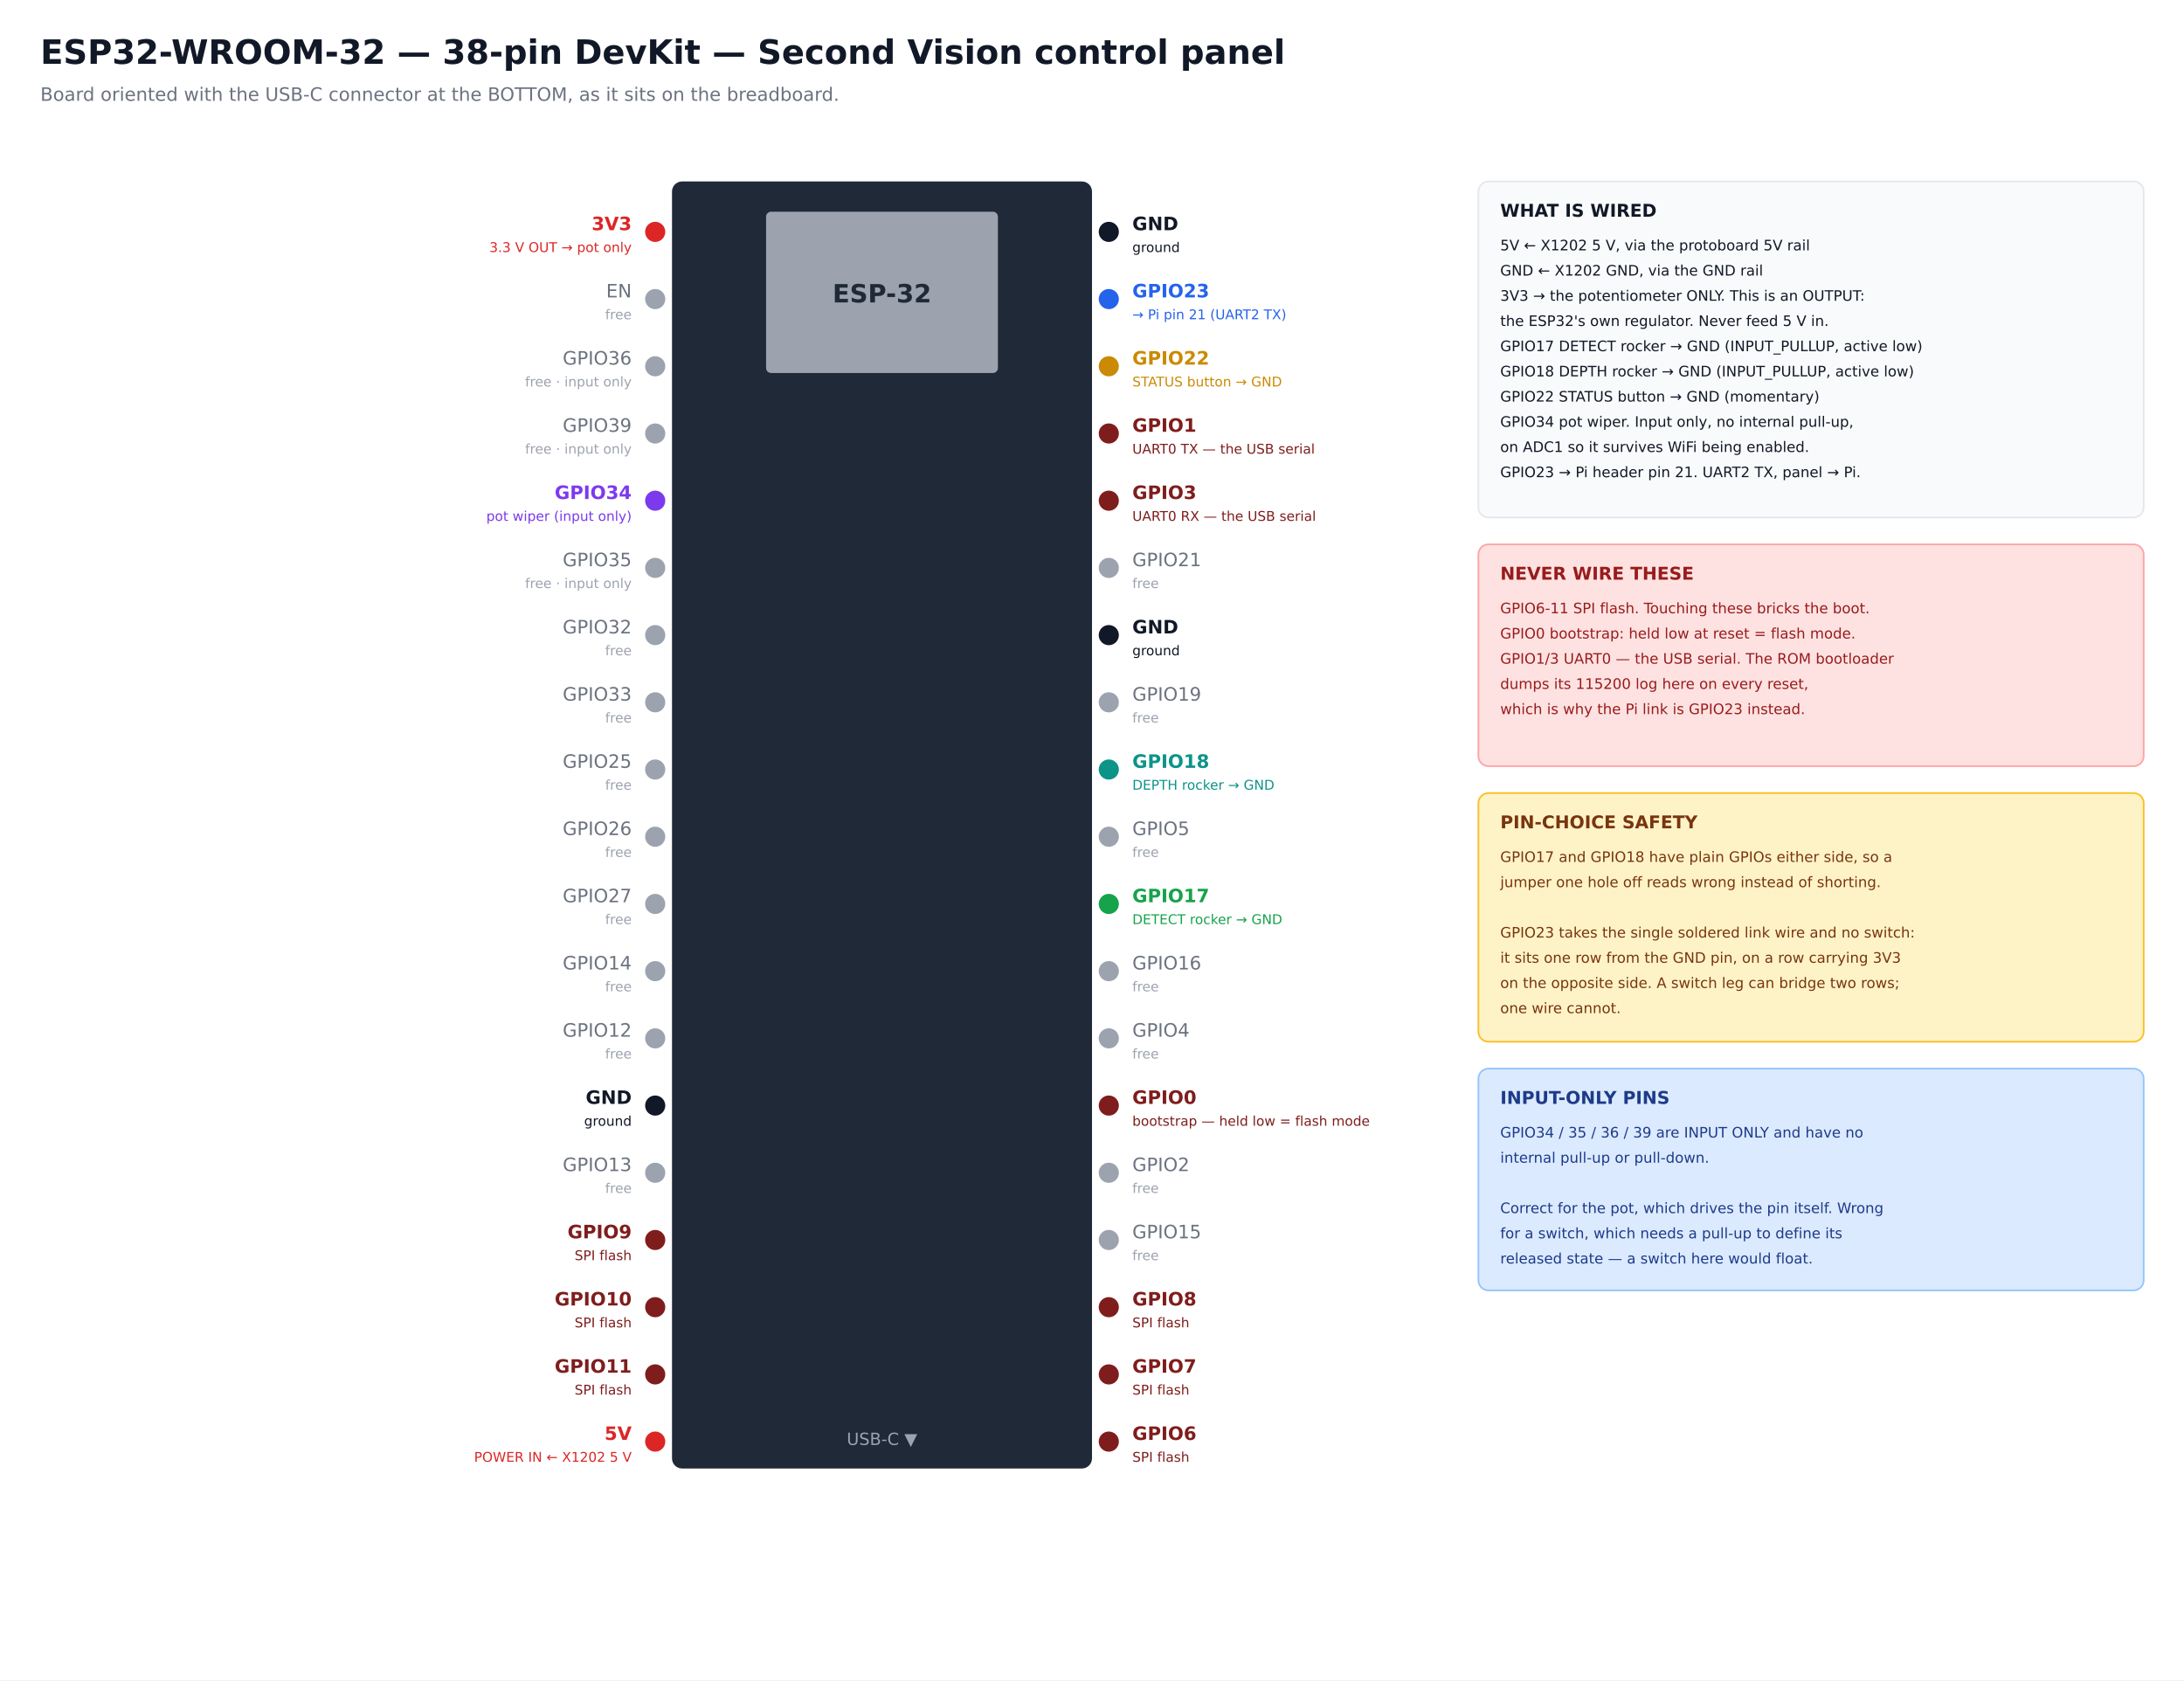
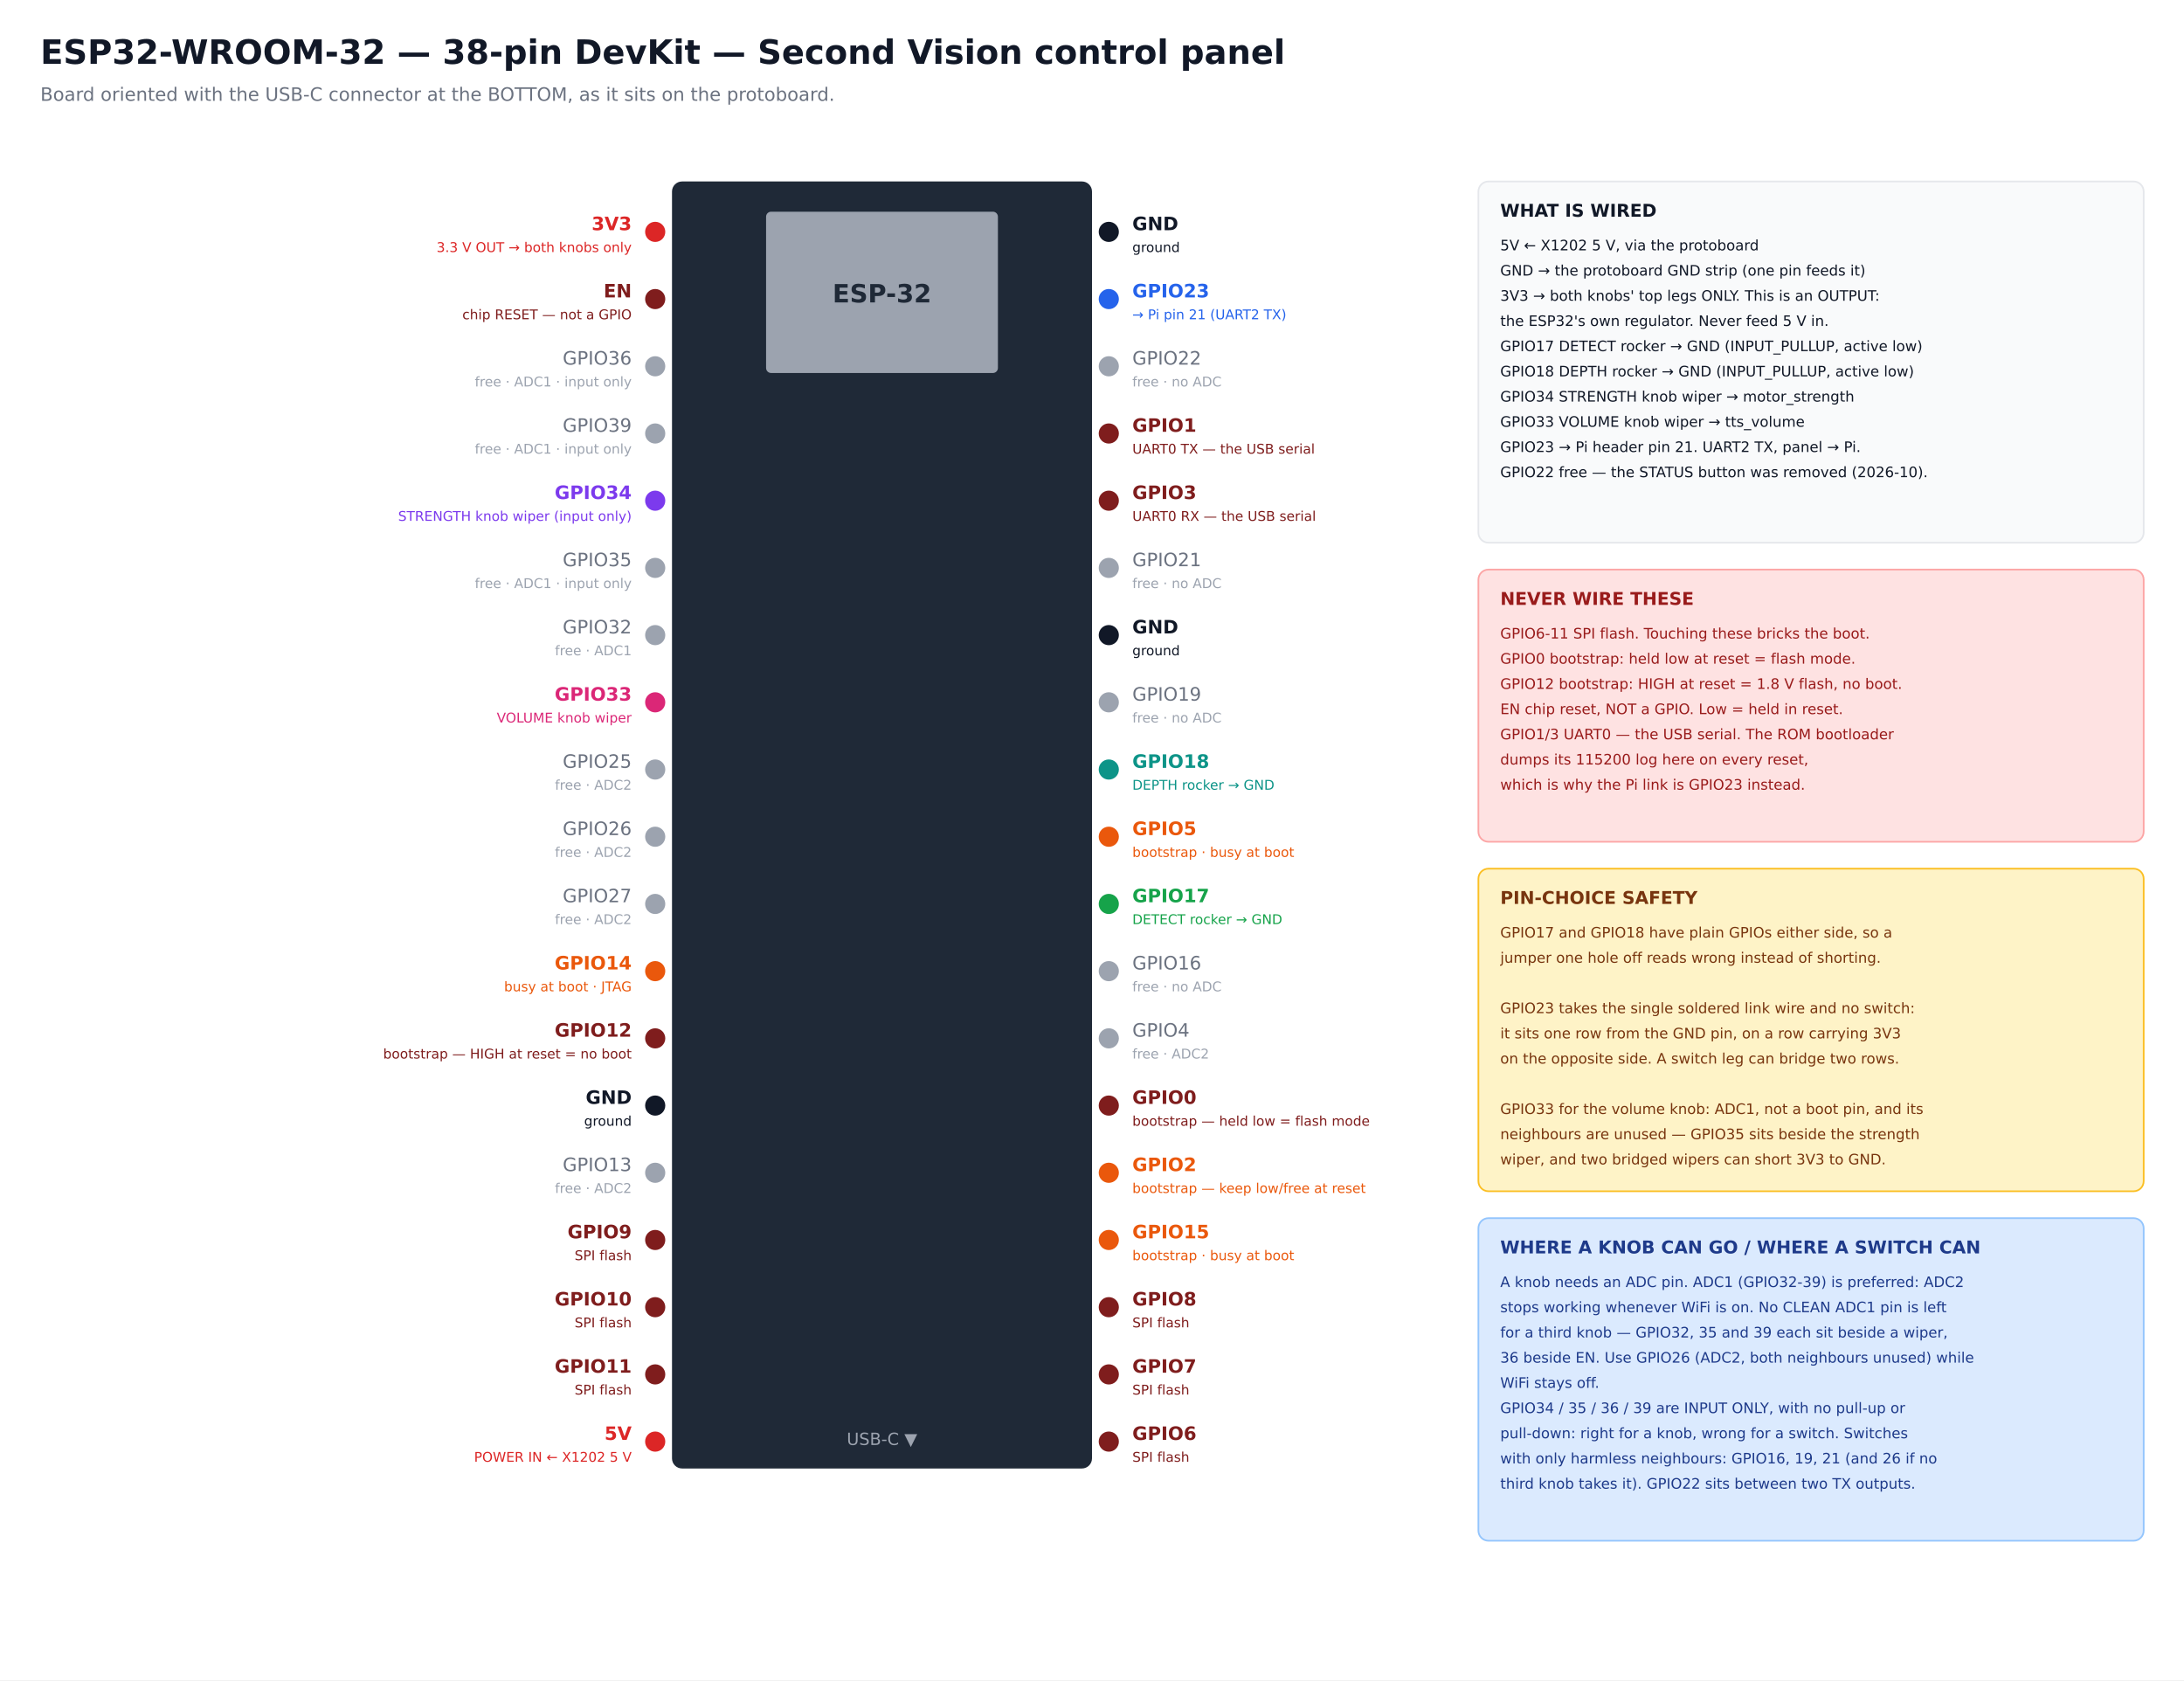
<svg xmlns="http://www.w3.org/2000/svg" width="1300" height="1000" viewBox="0 0 1300 1000" font-family="DejaVu Sans, Arial, sans-serif">
  <rect width="1300" height="1000" fill="#ffffff" />
  <text x="24" y="38" font-size="20" fill="#111827" text-anchor="start" font-weight="bold">ESP32-WROOM-32 — 38-pin DevKit — Second Vision control panel</text>
-   <text x="24" y="60" font-size="11" fill="#6b7280" text-anchor="start" font-weight="normal">Board oriented with the USB-C connector at the BOTTOM, as it sits on the breadboard.</text>
+   <text x="24" y="60" font-size="11" fill="#6b7280" text-anchor="start" font-weight="normal">Board oriented with the USB-C connector at the BOTTOM, as it sits on the protoboard.</text>
  <rect x="400" y="108" width="250" height="766" rx="6" fill="#1f2937" />
  <rect x="456" y="126" width="138" height="96" rx="3" fill="#9ca3af" />
  <text x="525.0" y="180" font-size="15" fill="#1f2937" text-anchor="middle" font-weight="bold">ESP-32</text>
  <text x="525.0" y="860" font-size="10" fill="#9ca3af" text-anchor="middle" font-weight="normal">USB-C  ▼</text>
  <circle cx="390" cy="138" r="6" fill="#dc2626" />
  <text x="376" y="137" font-size="11" fill="#dc2626" text-anchor="end" font-weight="bold">3V3</text>
-   <text x="376" y="150" font-size="8" fill="#dc2626" text-anchor="end" font-weight="normal">3.3 V OUT → pot only</text>
-   <circle cx="390" cy="178" r="6" fill="#9ca3af" />
-   <text x="376" y="177" font-size="11" fill="#6b7280" text-anchor="end" font-weight="normal">EN</text>
-   <text x="376" y="190" font-size="8" fill="#9ca3af" text-anchor="end" font-weight="normal">free</text>
+   <text x="376" y="150" font-size="8" fill="#dc2626" text-anchor="end" font-weight="normal">3.3 V OUT → both knobs only</text>
+   <circle cx="390" cy="178" r="6" fill="#7f1d1d" />
+   <text x="376" y="177" font-size="11" fill="#7f1d1d" text-anchor="end" font-weight="bold">EN</text>
+   <text x="376" y="190" font-size="8" fill="#7f1d1d" text-anchor="end" font-weight="normal">chip RESET — not a GPIO</text>
  <circle cx="390" cy="218" r="6" fill="#9ca3af" />
  <text x="376" y="217" font-size="11" fill="#6b7280" text-anchor="end" font-weight="normal">GPIO36</text>
-   <text x="376" y="230" font-size="8" fill="#9ca3af" text-anchor="end" font-weight="normal">free · input only</text>
+   <text x="376" y="230" font-size="8" fill="#9ca3af" text-anchor="end" font-weight="normal">free · ADC1 · input only</text>
  <circle cx="390" cy="258" r="6" fill="#9ca3af" />
  <text x="376" y="257" font-size="11" fill="#6b7280" text-anchor="end" font-weight="normal">GPIO39</text>
-   <text x="376" y="270" font-size="8" fill="#9ca3af" text-anchor="end" font-weight="normal">free · input only</text>
+   <text x="376" y="270" font-size="8" fill="#9ca3af" text-anchor="end" font-weight="normal">free · ADC1 · input only</text>
  <circle cx="390" cy="298" r="6" fill="#7c3aed" />
  <text x="376" y="297" font-size="11" fill="#7c3aed" text-anchor="end" font-weight="bold">GPIO34</text>
-   <text x="376" y="310" font-size="8" fill="#7c3aed" text-anchor="end" font-weight="normal">pot wiper (input only)</text>
+   <text x="376" y="310" font-size="8" fill="#7c3aed" text-anchor="end" font-weight="normal">STRENGTH knob wiper (input only)</text>
  <circle cx="390" cy="338" r="6" fill="#9ca3af" />
  <text x="376" y="337" font-size="11" fill="#6b7280" text-anchor="end" font-weight="normal">GPIO35</text>
-   <text x="376" y="350" font-size="8" fill="#9ca3af" text-anchor="end" font-weight="normal">free · input only</text>
+   <text x="376" y="350" font-size="8" fill="#9ca3af" text-anchor="end" font-weight="normal">free · ADC1 · input only</text>
  <circle cx="390" cy="378" r="6" fill="#9ca3af" />
  <text x="376" y="377" font-size="11" fill="#6b7280" text-anchor="end" font-weight="normal">GPIO32</text>
-   <text x="376" y="390" font-size="8" fill="#9ca3af" text-anchor="end" font-weight="normal">free</text>
-   <circle cx="390" cy="418" r="6" fill="#9ca3af" />
-   <text x="376" y="417" font-size="11" fill="#6b7280" text-anchor="end" font-weight="normal">GPIO33</text>
-   <text x="376" y="430" font-size="8" fill="#9ca3af" text-anchor="end" font-weight="normal">free</text>
+   <text x="376" y="390" font-size="8" fill="#9ca3af" text-anchor="end" font-weight="normal">free · ADC1</text>
+   <circle cx="390" cy="418" r="6" fill="#db2777" />
+   <text x="376" y="417" font-size="11" fill="#db2777" text-anchor="end" font-weight="bold">GPIO33</text>
+   <text x="376" y="430" font-size="8" fill="#db2777" text-anchor="end" font-weight="normal">VOLUME knob wiper</text>
  <circle cx="390" cy="458" r="6" fill="#9ca3af" />
  <text x="376" y="457" font-size="11" fill="#6b7280" text-anchor="end" font-weight="normal">GPIO25</text>
-   <text x="376" y="470" font-size="8" fill="#9ca3af" text-anchor="end" font-weight="normal">free</text>
+   <text x="376" y="470" font-size="8" fill="#9ca3af" text-anchor="end" font-weight="normal">free · ADC2</text>
  <circle cx="390" cy="498" r="6" fill="#9ca3af" />
  <text x="376" y="497" font-size="11" fill="#6b7280" text-anchor="end" font-weight="normal">GPIO26</text>
-   <text x="376" y="510" font-size="8" fill="#9ca3af" text-anchor="end" font-weight="normal">free</text>
+   <text x="376" y="510" font-size="8" fill="#9ca3af" text-anchor="end" font-weight="normal">free · ADC2</text>
  <circle cx="390" cy="538" r="6" fill="#9ca3af" />
  <text x="376" y="537" font-size="11" fill="#6b7280" text-anchor="end" font-weight="normal">GPIO27</text>
-   <text x="376" y="550" font-size="8" fill="#9ca3af" text-anchor="end" font-weight="normal">free</text>
-   <circle cx="390" cy="578" r="6" fill="#9ca3af" />
-   <text x="376" y="577" font-size="11" fill="#6b7280" text-anchor="end" font-weight="normal">GPIO14</text>
-   <text x="376" y="590" font-size="8" fill="#9ca3af" text-anchor="end" font-weight="normal">free</text>
-   <circle cx="390" cy="618" r="6" fill="#9ca3af" />
-   <text x="376" y="617" font-size="11" fill="#6b7280" text-anchor="end" font-weight="normal">GPIO12</text>
-   <text x="376" y="630" font-size="8" fill="#9ca3af" text-anchor="end" font-weight="normal">free</text>
+   <text x="376" y="550" font-size="8" fill="#9ca3af" text-anchor="end" font-weight="normal">free · ADC2</text>
+   <circle cx="390" cy="578" r="6" fill="#ea580c" />
+   <text x="376" y="577" font-size="11" fill="#ea580c" text-anchor="end" font-weight="bold">GPIO14</text>
+   <text x="376" y="590" font-size="8" fill="#ea580c" text-anchor="end" font-weight="normal">busy at boot · JTAG</text>
+   <circle cx="390" cy="618" r="6" fill="#7f1d1d" />
+   <text x="376" y="617" font-size="11" fill="#7f1d1d" text-anchor="end" font-weight="bold">GPIO12</text>
+   <text x="376" y="630" font-size="8" fill="#7f1d1d" text-anchor="end" font-weight="normal">bootstrap — HIGH at reset = no boot</text>
  <circle cx="390" cy="658" r="6" fill="#111827" />
  <text x="376" y="657" font-size="11" fill="#111827" text-anchor="end" font-weight="bold">GND</text>
  <text x="376" y="670" font-size="8" fill="#111827" text-anchor="end" font-weight="normal">ground</text>
  <circle cx="390" cy="698" r="6" fill="#9ca3af" />
  <text x="376" y="697" font-size="11" fill="#6b7280" text-anchor="end" font-weight="normal">GPIO13</text>
-   <text x="376" y="710" font-size="8" fill="#9ca3af" text-anchor="end" font-weight="normal">free</text>
+   <text x="376" y="710" font-size="8" fill="#9ca3af" text-anchor="end" font-weight="normal">free · ADC2</text>
  <circle cx="390" cy="738" r="6" fill="#7f1d1d" />
  <text x="376" y="737" font-size="11" fill="#7f1d1d" text-anchor="end" font-weight="bold">GPIO9</text>
  <text x="376" y="750" font-size="8" fill="#7f1d1d" text-anchor="end" font-weight="normal">SPI flash</text>
  <circle cx="390" cy="778" r="6" fill="#7f1d1d" />
  <text x="376" y="777" font-size="11" fill="#7f1d1d" text-anchor="end" font-weight="bold">GPIO10</text>
  <text x="376" y="790" font-size="8" fill="#7f1d1d" text-anchor="end" font-weight="normal">SPI flash</text>
  <circle cx="390" cy="818" r="6" fill="#7f1d1d" />
  <text x="376" y="817" font-size="11" fill="#7f1d1d" text-anchor="end" font-weight="bold">GPIO11</text>
  <text x="376" y="830" font-size="8" fill="#7f1d1d" text-anchor="end" font-weight="normal">SPI flash</text>
  <circle cx="390" cy="858" r="6" fill="#dc2626" />
  <text x="376" y="857" font-size="11" fill="#dc2626" text-anchor="end" font-weight="bold">5V</text>
  <text x="376" y="870" font-size="8" fill="#dc2626" text-anchor="end" font-weight="normal">POWER IN  ← X1202 5 V</text>
  <circle cx="660" cy="138" r="6" fill="#111827" />
  <text x="674" y="137" font-size="11" fill="#111827" text-anchor="start" font-weight="bold">GND</text>
  <text x="674" y="150" font-size="8" fill="#111827" text-anchor="start" font-weight="normal">ground</text>
  <circle cx="660" cy="178" r="6" fill="#2563eb" />
  <text x="674" y="177" font-size="11" fill="#2563eb" text-anchor="start" font-weight="bold">GPIO23</text>
  <text x="674" y="190" font-size="8" fill="#2563eb" text-anchor="start" font-weight="normal">→ Pi pin 21  (UART2 TX)</text>
-   <circle cx="660" cy="218" r="6" fill="#ca8a04" />
-   <text x="674" y="217" font-size="11" fill="#ca8a04" text-anchor="start" font-weight="bold">GPIO22</text>
-   <text x="674" y="230" font-size="8" fill="#ca8a04" text-anchor="start" font-weight="normal">STATUS button → GND</text>
+   <circle cx="660" cy="218" r="6" fill="#9ca3af" />
+   <text x="674" y="217" font-size="11" fill="#6b7280" text-anchor="start" font-weight="normal">GPIO22</text>
+   <text x="674" y="230" font-size="8" fill="#9ca3af" text-anchor="start" font-weight="normal">free · no ADC</text>
  <circle cx="660" cy="258" r="6" fill="#7f1d1d" />
  <text x="674" y="257" font-size="11" fill="#7f1d1d" text-anchor="start" font-weight="bold">GPIO1</text>
  <text x="674" y="270" font-size="8" fill="#7f1d1d" text-anchor="start" font-weight="normal">UART0 TX — the USB serial</text>
  <circle cx="660" cy="298" r="6" fill="#7f1d1d" />
  <text x="674" y="297" font-size="11" fill="#7f1d1d" text-anchor="start" font-weight="bold">GPIO3</text>
  <text x="674" y="310" font-size="8" fill="#7f1d1d" text-anchor="start" font-weight="normal">UART0 RX — the USB serial</text>
  <circle cx="660" cy="338" r="6" fill="#9ca3af" />
  <text x="674" y="337" font-size="11" fill="#6b7280" text-anchor="start" font-weight="normal">GPIO21</text>
-   <text x="674" y="350" font-size="8" fill="#9ca3af" text-anchor="start" font-weight="normal">free</text>
+   <text x="674" y="350" font-size="8" fill="#9ca3af" text-anchor="start" font-weight="normal">free · no ADC</text>
  <circle cx="660" cy="378" r="6" fill="#111827" />
  <text x="674" y="377" font-size="11" fill="#111827" text-anchor="start" font-weight="bold">GND</text>
  <text x="674" y="390" font-size="8" fill="#111827" text-anchor="start" font-weight="normal">ground</text>
  <circle cx="660" cy="418" r="6" fill="#9ca3af" />
  <text x="674" y="417" font-size="11" fill="#6b7280" text-anchor="start" font-weight="normal">GPIO19</text>
-   <text x="674" y="430" font-size="8" fill="#9ca3af" text-anchor="start" font-weight="normal">free</text>
+   <text x="674" y="430" font-size="8" fill="#9ca3af" text-anchor="start" font-weight="normal">free · no ADC</text>
  <circle cx="660" cy="458" r="6" fill="#0d9488" />
  <text x="674" y="457" font-size="11" fill="#0d9488" text-anchor="start" font-weight="bold">GPIO18</text>
  <text x="674" y="470" font-size="8" fill="#0d9488" text-anchor="start" font-weight="normal">DEPTH rocker → GND</text>
-   <circle cx="660" cy="498" r="6" fill="#9ca3af" />
-   <text x="674" y="497" font-size="11" fill="#6b7280" text-anchor="start" font-weight="normal">GPIO5</text>
-   <text x="674" y="510" font-size="8" fill="#9ca3af" text-anchor="start" font-weight="normal">free</text>
+   <circle cx="660" cy="498" r="6" fill="#ea580c" />
+   <text x="674" y="497" font-size="11" fill="#ea580c" text-anchor="start" font-weight="bold">GPIO5</text>
+   <text x="674" y="510" font-size="8" fill="#ea580c" text-anchor="start" font-weight="normal">bootstrap · busy at boot</text>
  <circle cx="660" cy="538" r="6" fill="#16a34a" />
  <text x="674" y="537" font-size="11" fill="#16a34a" text-anchor="start" font-weight="bold">GPIO17</text>
  <text x="674" y="550" font-size="8" fill="#16a34a" text-anchor="start" font-weight="normal">DETECT rocker → GND</text>
  <circle cx="660" cy="578" r="6" fill="#9ca3af" />
  <text x="674" y="577" font-size="11" fill="#6b7280" text-anchor="start" font-weight="normal">GPIO16</text>
-   <text x="674" y="590" font-size="8" fill="#9ca3af" text-anchor="start" font-weight="normal">free</text>
+   <text x="674" y="590" font-size="8" fill="#9ca3af" text-anchor="start" font-weight="normal">free · no ADC</text>
  <circle cx="660" cy="618" r="6" fill="#9ca3af" />
  <text x="674" y="617" font-size="11" fill="#6b7280" text-anchor="start" font-weight="normal">GPIO4</text>
-   <text x="674" y="630" font-size="8" fill="#9ca3af" text-anchor="start" font-weight="normal">free</text>
+   <text x="674" y="630" font-size="8" fill="#9ca3af" text-anchor="start" font-weight="normal">free · ADC2</text>
  <circle cx="660" cy="658" r="6" fill="#7f1d1d" />
  <text x="674" y="657" font-size="11" fill="#7f1d1d" text-anchor="start" font-weight="bold">GPIO0</text>
  <text x="674" y="670" font-size="8" fill="#7f1d1d" text-anchor="start" font-weight="normal">bootstrap — held low = flash mode</text>
-   <circle cx="660" cy="698" r="6" fill="#9ca3af" />
-   <text x="674" y="697" font-size="11" fill="#6b7280" text-anchor="start" font-weight="normal">GPIO2</text>
-   <text x="674" y="710" font-size="8" fill="#9ca3af" text-anchor="start" font-weight="normal">free</text>
-   <circle cx="660" cy="738" r="6" fill="#9ca3af" />
-   <text x="674" y="737" font-size="11" fill="#6b7280" text-anchor="start" font-weight="normal">GPIO15</text>
-   <text x="674" y="750" font-size="8" fill="#9ca3af" text-anchor="start" font-weight="normal">free</text>
+   <circle cx="660" cy="698" r="6" fill="#ea580c" />
+   <text x="674" y="697" font-size="11" fill="#ea580c" text-anchor="start" font-weight="bold">GPIO2</text>
+   <text x="674" y="710" font-size="8" fill="#ea580c" text-anchor="start" font-weight="normal">bootstrap — keep low/free at reset</text>
+   <circle cx="660" cy="738" r="6" fill="#ea580c" />
+   <text x="674" y="737" font-size="11" fill="#ea580c" text-anchor="start" font-weight="bold">GPIO15</text>
+   <text x="674" y="750" font-size="8" fill="#ea580c" text-anchor="start" font-weight="normal">bootstrap · busy at boot</text>
  <circle cx="660" cy="778" r="6" fill="#7f1d1d" />
  <text x="674" y="777" font-size="11" fill="#7f1d1d" text-anchor="start" font-weight="bold">GPIO8</text>
  <text x="674" y="790" font-size="8" fill="#7f1d1d" text-anchor="start" font-weight="normal">SPI flash</text>
  <circle cx="660" cy="818" r="6" fill="#7f1d1d" />
  <text x="674" y="817" font-size="11" fill="#7f1d1d" text-anchor="start" font-weight="bold">GPIO7</text>
  <text x="674" y="830" font-size="8" fill="#7f1d1d" text-anchor="start" font-weight="normal">SPI flash</text>
  <circle cx="660" cy="858" r="6" fill="#7f1d1d" />
  <text x="674" y="857" font-size="11" fill="#7f1d1d" text-anchor="start" font-weight="bold">GPIO6</text>
  <text x="674" y="870" font-size="8" fill="#7f1d1d" text-anchor="start" font-weight="normal">SPI flash</text>
-   <rect x="880" y="108" width="396" height="200" rx="6" fill="#f9fafb" stroke="#e5e7eb" />
+   <rect x="880" y="108" width="396" height="215" rx="6" fill="#f9fafb" stroke="#e5e7eb" />
  <text x="893" y="129" font-size="10.5" fill="#111827" text-anchor="start" font-weight="bold">WHAT IS WIRED</text>
-   <text x="893" y="149" font-size="8.6" fill="#111827" text-anchor="start" font-weight="normal">5V      ← X1202 5 V, via the protoboard 5V rail</text>
-   <text x="893" y="164" font-size="8.6" fill="#111827" text-anchor="start" font-weight="normal">GND     ← X1202 GND, via the GND rail</text>
-   <text x="893" y="179" font-size="8.6" fill="#111827" text-anchor="start" font-weight="normal">3V3     → the potentiometer ONLY. This is an OUTPUT:</text>
+   <text x="893" y="149" font-size="8.6" fill="#111827" text-anchor="start" font-weight="normal">5V      ← X1202 5 V, via the protoboard</text>
+   <text x="893" y="164" font-size="8.6" fill="#111827" text-anchor="start" font-weight="normal">GND     → the protoboard GND strip (one pin feeds it)</text>
+   <text x="893" y="179" font-size="8.6" fill="#111827" text-anchor="start" font-weight="normal">3V3     → both knobs' top legs ONLY. This is an OUTPUT:</text>
  <text x="893" y="194" font-size="8.6" fill="#111827" text-anchor="start" font-weight="normal">          the ESP32's own regulator. Never feed 5 V in.</text>
  <text x="893" y="209" font-size="8.6" fill="#111827" text-anchor="start" font-weight="normal">GPIO17  DETECT rocker → GND   (INPUT_PULLUP, active low)</text>
  <text x="893" y="224" font-size="8.6" fill="#111827" text-anchor="start" font-weight="normal">GPIO18  DEPTH rocker  → GND   (INPUT_PULLUP, active low)</text>
-   <text x="893" y="239" font-size="8.6" fill="#111827" text-anchor="start" font-weight="normal">GPIO22  STATUS button → GND   (momentary)</text>
-   <text x="893" y="254" font-size="8.6" fill="#111827" text-anchor="start" font-weight="normal">GPIO34  pot wiper. Input only, no internal pull-up,</text>
-   <text x="893" y="269" font-size="8.6" fill="#111827" text-anchor="start" font-weight="normal">          on ADC1 so it survives WiFi being enabled.</text>
-   <text x="893" y="284" font-size="8.6" fill="#111827" text-anchor="start" font-weight="normal">GPIO23  → Pi header pin 21. UART2 TX, panel → Pi.</text>
-   <rect x="880" y="324" width="396" height="132" rx="6" fill="#fee2e2" stroke="#fca5a5" />
-   <text x="893" y="345" font-size="10.5" fill="#991b1b" text-anchor="start" font-weight="bold">NEVER WIRE THESE</text>
-   <text x="893" y="365" font-size="8.6" fill="#991b1b" text-anchor="start" font-weight="normal">GPIO6-11   SPI flash. Touching these bricks the boot.</text>
-   <text x="893" y="380" font-size="8.6" fill="#991b1b" text-anchor="start" font-weight="normal">GPIO0      bootstrap: held low at reset = flash mode.</text>
-   <text x="893" y="395" font-size="8.6" fill="#991b1b" text-anchor="start" font-weight="normal">GPIO1/3    UART0 — the USB serial. The ROM bootloader</text>
-   <text x="893" y="410" font-size="8.6" fill="#991b1b" text-anchor="start" font-weight="normal">           dumps its 115200 log here on every reset,</text>
-   <text x="893" y="425" font-size="8.6" fill="#991b1b" text-anchor="start" font-weight="normal">           which is why the Pi link is GPIO23 instead.</text>
-   <rect x="880" y="472" width="396" height="148" rx="6" fill="#fef3c7" stroke="#fbbf24" />
-   <text x="893" y="493" font-size="10.5" fill="#78350f" text-anchor="start" font-weight="bold">PIN-CHOICE SAFETY</text>
-   <text x="893" y="513" font-size="8.6" fill="#78350f" text-anchor="start" font-weight="normal">GPIO17 and GPIO18 have plain GPIOs either side, so a</text>
-   <text x="893" y="528" font-size="8.6" fill="#78350f" text-anchor="start" font-weight="normal">jumper one hole off reads wrong instead of shorting.</text>
-   <text x="893" y="543" font-size="8.6" fill="#78350f" text-anchor="start" font-weight="normal" />
-   <text x="893" y="558" font-size="8.6" fill="#78350f" text-anchor="start" font-weight="normal">GPIO23 takes the single soldered link wire and no switch:</text>
-   <text x="893" y="573" font-size="8.6" fill="#78350f" text-anchor="start" font-weight="normal">it sits one row from the GND pin, on a row carrying 3V3</text>
-   <text x="893" y="588" font-size="8.6" fill="#78350f" text-anchor="start" font-weight="normal">on the opposite side. A switch leg can bridge two rows;</text>
-   <text x="893" y="603" font-size="8.6" fill="#78350f" text-anchor="start" font-weight="normal">one wire cannot.</text>
-   <rect x="880" y="636" width="396" height="132" rx="6" fill="#dbeafe" stroke="#93c5fd" />
-   <text x="893" y="657" font-size="10.5" fill="#1e3a8a" text-anchor="start" font-weight="bold">INPUT-ONLY PINS</text>
-   <text x="893" y="677" font-size="8.6" fill="#1e3a8a" text-anchor="start" font-weight="normal">GPIO34 / 35 / 36 / 39 are INPUT ONLY and have no</text>
-   <text x="893" y="692" font-size="8.6" fill="#1e3a8a" text-anchor="start" font-weight="normal">internal pull-up or pull-down.</text>
-   <text x="893" y="707" font-size="8.6" fill="#1e3a8a" text-anchor="start" font-weight="normal" />
-   <text x="893" y="722" font-size="8.6" fill="#1e3a8a" text-anchor="start" font-weight="normal">Correct for the pot, which drives the pin itself. Wrong</text>
-   <text x="893" y="737" font-size="8.6" fill="#1e3a8a" text-anchor="start" font-weight="normal">for a switch, which needs a pull-up to define its</text>
-   <text x="893" y="752" font-size="8.6" fill="#1e3a8a" text-anchor="start" font-weight="normal">released state — a switch here would float.</text>
+   <text x="893" y="239" font-size="8.6" fill="#111827" text-anchor="start" font-weight="normal">GPIO34  STRENGTH knob wiper → motor_strength</text>
+   <text x="893" y="254" font-size="8.6" fill="#111827" text-anchor="start" font-weight="normal">GPIO33  VOLUME knob wiper   → tts_volume</text>
+   <text x="893" y="269" font-size="8.6" fill="#111827" text-anchor="start" font-weight="normal">GPIO23  → Pi header pin 21. UART2 TX, panel → Pi.</text>
+   <text x="893" y="284" font-size="8.6" fill="#111827" text-anchor="start" font-weight="normal">GPIO22  free — the STATUS button was removed (2026-10).</text>
+   <rect x="880" y="339" width="396" height="162" rx="6" fill="#fee2e2" stroke="#fca5a5" />
+   <text x="893" y="360" font-size="10.5" fill="#991b1b" text-anchor="start" font-weight="bold">NEVER WIRE THESE</text>
+   <text x="893" y="380" font-size="8.6" fill="#991b1b" text-anchor="start" font-weight="normal">GPIO6-11   SPI flash. Touching these bricks the boot.</text>
+   <text x="893" y="395" font-size="8.6" fill="#991b1b" text-anchor="start" font-weight="normal">GPIO0      bootstrap: held low at reset = flash mode.</text>
+   <text x="893" y="410" font-size="8.6" fill="#991b1b" text-anchor="start" font-weight="normal">GPIO12     bootstrap: HIGH at reset = 1.8 V flash, no boot.</text>
+   <text x="893" y="425" font-size="8.6" fill="#991b1b" text-anchor="start" font-weight="normal">EN         chip reset, NOT a GPIO. Low = held in reset.</text>
+   <text x="893" y="440" font-size="8.6" fill="#991b1b" text-anchor="start" font-weight="normal">GPIO1/3    UART0 — the USB serial. The ROM bootloader</text>
+   <text x="893" y="455" font-size="8.6" fill="#991b1b" text-anchor="start" font-weight="normal">           dumps its 115200 log here on every reset,</text>
+   <text x="893" y="470" font-size="8.6" fill="#991b1b" text-anchor="start" font-weight="normal">           which is why the Pi link is GPIO23 instead.</text>
+   <rect x="880" y="517" width="396" height="192" rx="6" fill="#fef3c7" stroke="#fbbf24" />
+   <text x="893" y="538" font-size="10.5" fill="#78350f" text-anchor="start" font-weight="bold">PIN-CHOICE SAFETY</text>
+   <text x="893" y="558" font-size="8.6" fill="#78350f" text-anchor="start" font-weight="normal">GPIO17 and GPIO18 have plain GPIOs either side, so a</text>
+   <text x="893" y="573" font-size="8.6" fill="#78350f" text-anchor="start" font-weight="normal">jumper one hole off reads wrong instead of shorting.</text>
+   <text x="893" y="588" font-size="8.6" fill="#78350f" text-anchor="start" font-weight="normal" />
+   <text x="893" y="603" font-size="8.6" fill="#78350f" text-anchor="start" font-weight="normal">GPIO23 takes the single soldered link wire and no switch:</text>
+   <text x="893" y="618" font-size="8.6" fill="#78350f" text-anchor="start" font-weight="normal">it sits one row from the GND pin, on a row carrying 3V3</text>
+   <text x="893" y="633" font-size="8.6" fill="#78350f" text-anchor="start" font-weight="normal">on the opposite side. A switch leg can bridge two rows.</text>
+   <text x="893" y="648" font-size="8.6" fill="#78350f" text-anchor="start" font-weight="normal" />
+   <text x="893" y="663" font-size="8.6" fill="#78350f" text-anchor="start" font-weight="normal">GPIO33 for the volume knob: ADC1, not a boot pin, and its</text>
+   <text x="893" y="678" font-size="8.6" fill="#78350f" text-anchor="start" font-weight="normal">neighbours are unused — GPIO35 sits beside the strength</text>
+   <text x="893" y="693" font-size="8.6" fill="#78350f" text-anchor="start" font-weight="normal">wiper, and two bridged wipers can short 3V3 to GND.</text>
+   <rect x="880" y="725" width="396" height="192" rx="6" fill="#dbeafe" stroke="#93c5fd" />
+   <text x="893" y="746" font-size="10.5" fill="#1e3a8a" text-anchor="start" font-weight="bold">WHERE A KNOB CAN GO / WHERE A SWITCH CAN</text>
+   <text x="893" y="766" font-size="8.6" fill="#1e3a8a" text-anchor="start" font-weight="normal">A knob needs an ADC pin. ADC1 (GPIO32-39) is preferred: ADC2</text>
+   <text x="893" y="781" font-size="8.6" fill="#1e3a8a" text-anchor="start" font-weight="normal">stops working whenever WiFi is on. No CLEAN ADC1 pin is left</text>
+   <text x="893" y="796" font-size="8.6" fill="#1e3a8a" text-anchor="start" font-weight="normal">for a third knob — GPIO32, 35 and 39 each sit beside a wiper,</text>
+   <text x="893" y="811" font-size="8.6" fill="#1e3a8a" text-anchor="start" font-weight="normal">36 beside EN. Use GPIO26 (ADC2, both neighbours unused) while</text>
+   <text x="893" y="826" font-size="8.6" fill="#1e3a8a" text-anchor="start" font-weight="normal">WiFi stays off.</text>
+   <text x="893" y="841" font-size="8.6" fill="#1e3a8a" text-anchor="start" font-weight="normal">GPIO34 / 35 / 36 / 39 are INPUT ONLY, with no pull-up or</text>
+   <text x="893" y="856" font-size="8.6" fill="#1e3a8a" text-anchor="start" font-weight="normal">pull-down: right for a knob, wrong for a switch. Switches</text>
+   <text x="893" y="871" font-size="8.6" fill="#1e3a8a" text-anchor="start" font-weight="normal">with only harmless neighbours: GPIO16, 19, 21 (and 26 if no</text>
+   <text x="893" y="886" font-size="8.6" fill="#1e3a8a" text-anchor="start" font-weight="normal">third knob takes it). GPIO22 sits between two TX outputs.</text>
</svg>
